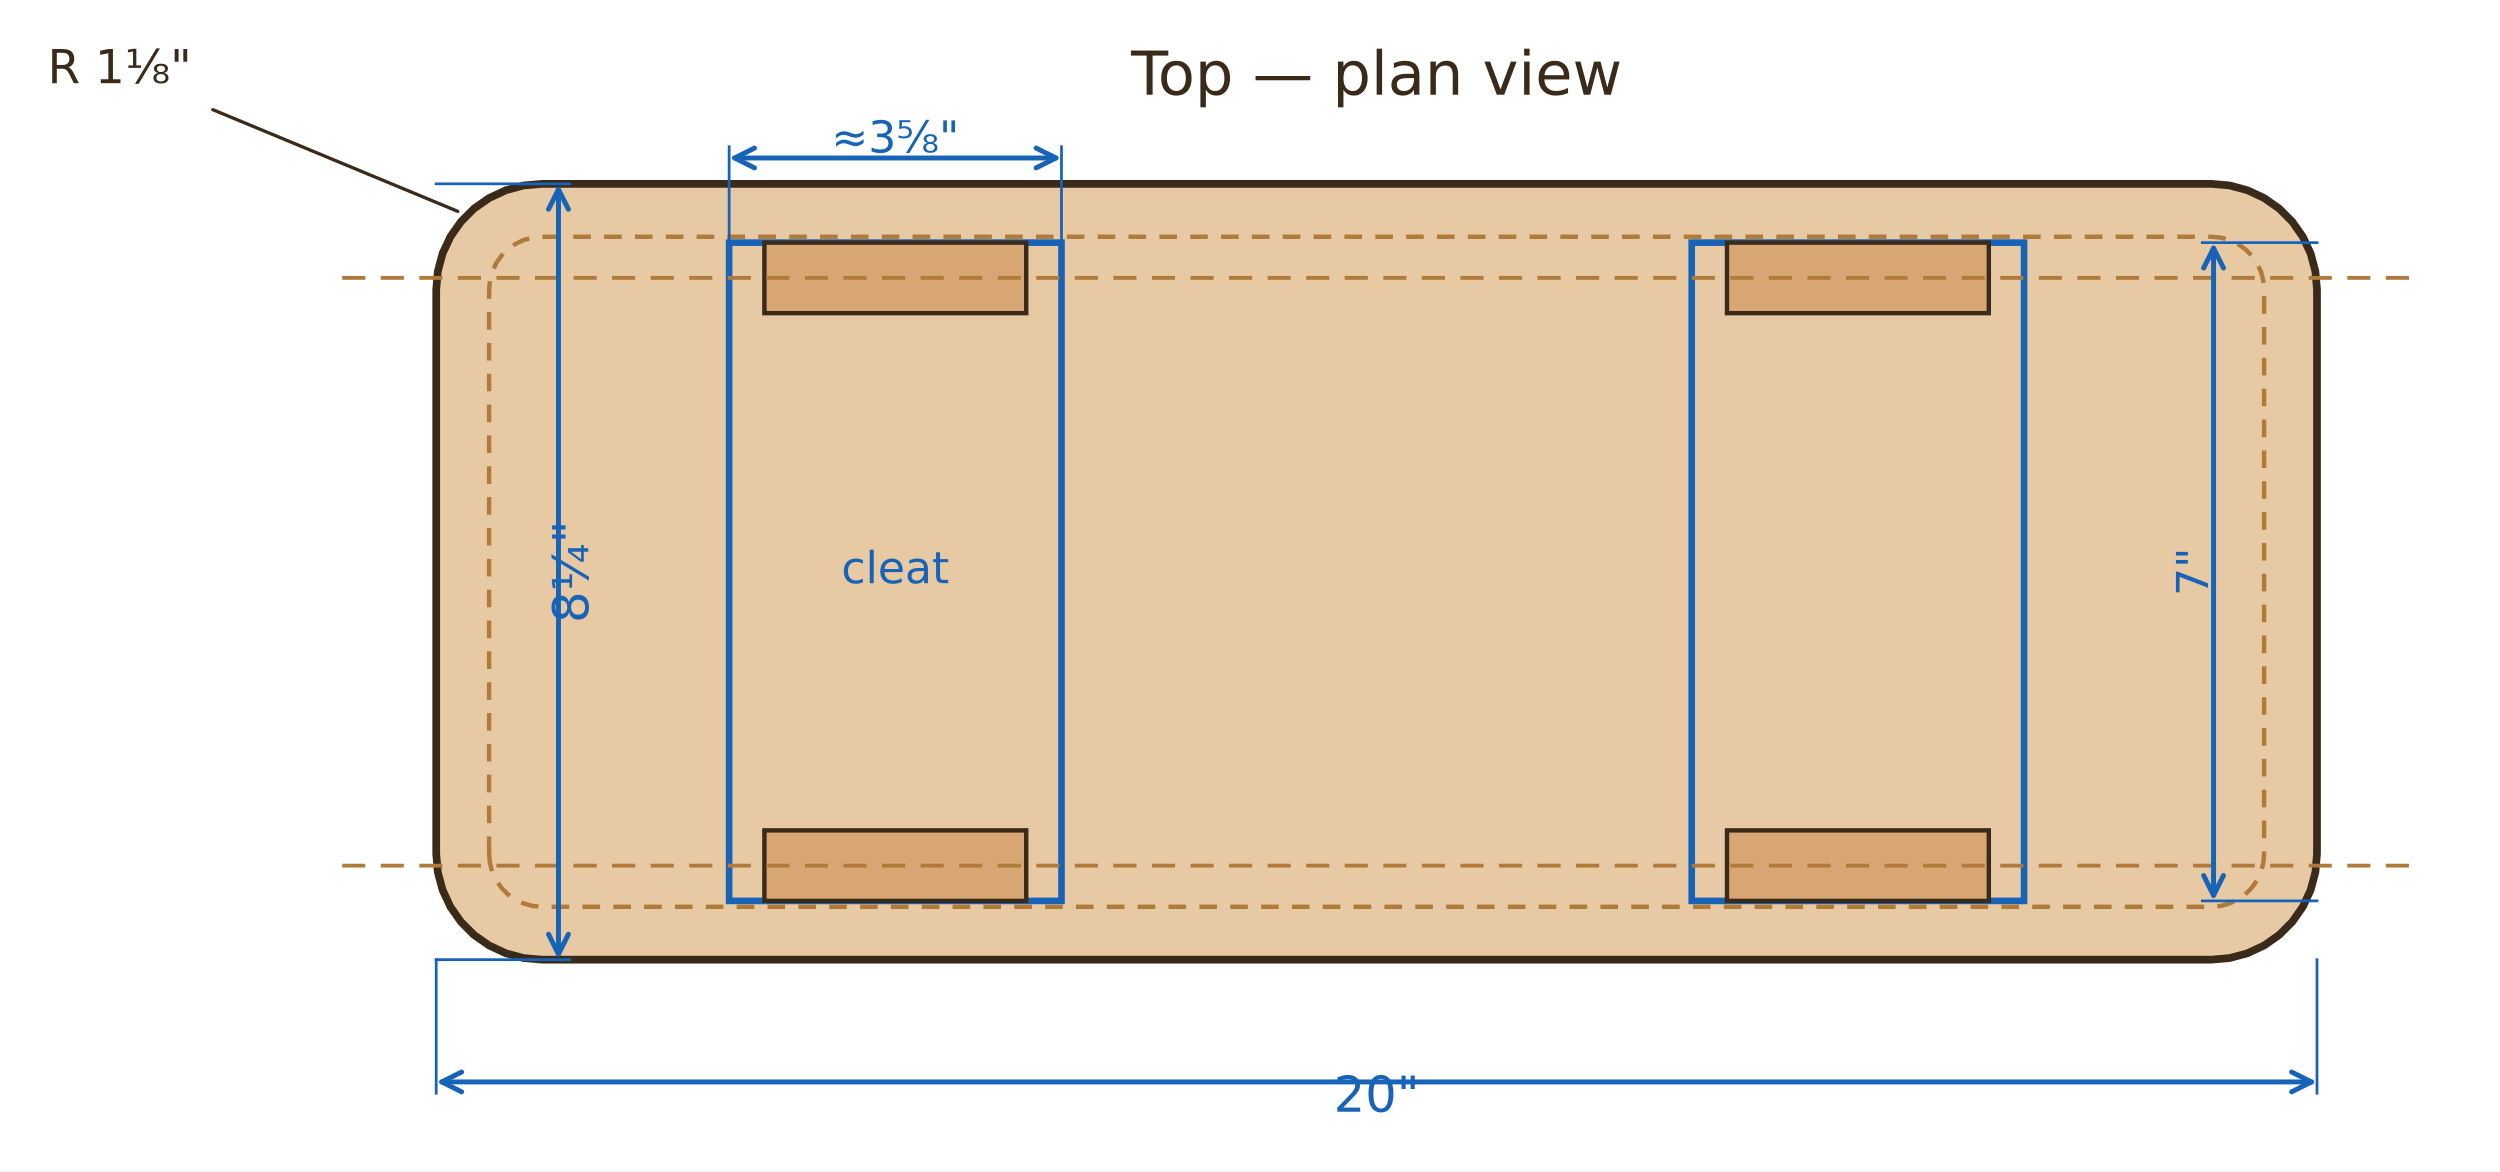
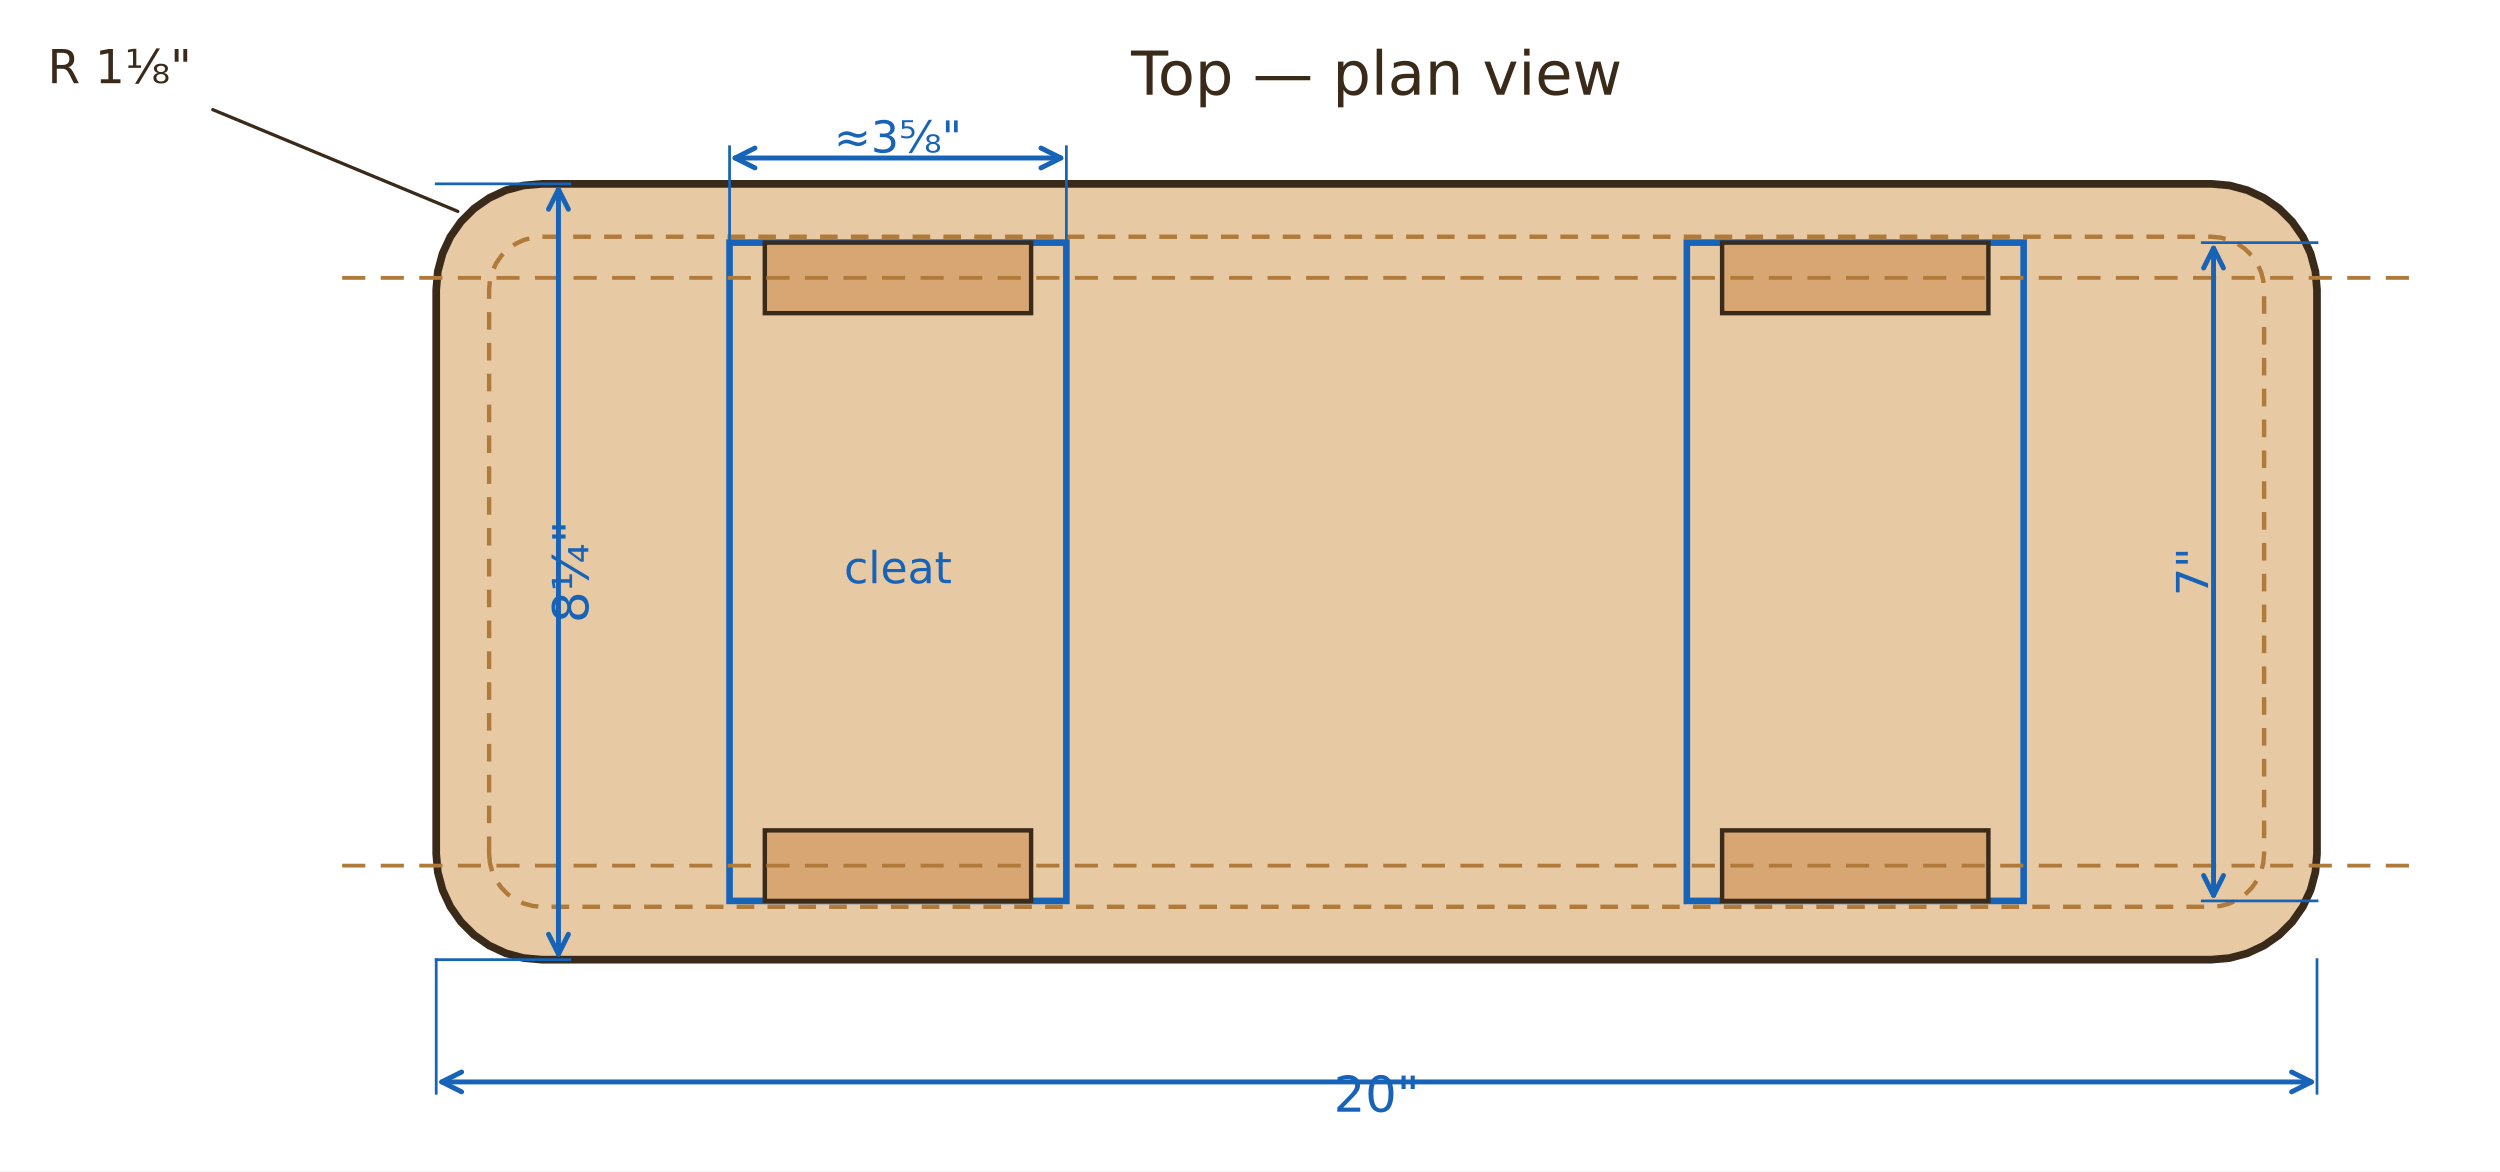
<svg xmlns="http://www.w3.org/2000/svg" xmlns:xlink="http://www.w3.org/1999/xlink" width="453.847pt" height="212.623pt" viewBox="0 0 453.847 212.623" version="1.1">
  <defs>
    <style type="text/css">*{stroke-linejoin: round; stroke-linecap: butt}</style>
  </defs>
  <g id="figure_1">
    <g id="patch_1">
      <path d="M 0 212.623  L 453.847 212.623  L 453.847 -0  L 0 -0  z " style="fill: #ffffff" />
    </g>
    <g id="axes_1">
      <g id="patch_2">
-         <path d="M 79.19 155.012  L 79.482 158.347  L 80.349 161.58  L 81.763 164.615  L 83.684 167.357  L 86.051 169.724  L 88.793 171.644  L 91.827 173.059  L 95.061 173.926  L 98.396 174.217  L 401.418 174.217  L 404.753 173.926  L 407.987 173.059  L 411.021 171.644  L 413.764 169.724  L 416.131 167.357  L 418.051 164.615  L 419.466 161.58  L 420.332 158.347  L 420.624 155.012  L 420.624 52.582  L 420.332 49.247  L 419.466 46.013  L 418.051 42.979  L 416.131 40.237  L 413.764 37.869  L 411.021 35.949  L 407.987 34.534  L 404.753 33.668  L 401.418 33.376  L 98.396 33.376  L 95.061 33.668  L 91.827 34.534  L 88.793 35.949  L 86.051 37.869  L 83.684 40.237  L 81.763 42.979  L 80.349 46.013  L 79.482 49.247  L 79.19 52.582  z " clip-path="url(#pad0cff0e98)" style="fill: #e7c9a4; stroke: #3a2a1a; stroke-width: 1.4; stroke-linejoin: miter" />
+         <path d="M 79.19 155.012  L 79.482 158.347  L 80.349 161.58  L 81.763 164.615  L 83.684 167.357  L 86.051 169.724  L 88.793 171.644  L 91.827 173.059  L 95.061 173.926  L 98.396 174.217  L 401.418 174.217  L 404.753 173.926  L 407.987 173.059  L 411.021 171.644  L 413.764 169.724  L 416.131 167.357  L 418.051 164.615  L 419.466 161.58  L 420.332 158.347  L 420.624 155.012  L 420.624 52.582  L 420.332 49.247  L 419.466 46.013  L 418.051 42.979  L 416.131 40.237  L 413.764 37.869  L 411.021 35.949  L 407.987 34.534  L 404.753 33.668  L 401.418 33.376  L 98.396 33.376  L 95.061 33.668  L 91.827 34.534  L 88.793 35.949  L 86.051 37.869  L 83.684 40.237  L 81.763 42.979  L 80.349 46.013  L 79.482 49.247  L 79.19 52.582  z " clip-path="url(#p48fa30e8cb)" style="fill: #e7c9a4; stroke: #3a2a1a; stroke-width: 1.4; stroke-linejoin: miter" />
      </g>
      <g id="patch_3">
-         <path d="M 88.793 155.012  L 88.939 156.679  L 89.372 158.296  L 90.08 159.813  L 91.04 161.184  L 92.223 162.368  L 93.595 163.328  L 95.112 164.035  L 96.729 164.469  L 98.396 164.615  L 401.418 164.615  L 403.086 164.469  L 404.703 164.035  L 406.22 163.328  L 407.591 162.368  L 408.775 161.184  L 409.735 159.813  L 410.442 158.296  L 410.875 156.679  L 411.021 155.012  L 411.021 52.582  L 410.875 50.914  L 410.442 49.297  L 409.735 47.78  L 408.775 46.409  L 407.591 45.225  L 406.22 44.265  L 404.703 43.558  L 403.086 43.125  L 401.418 42.979  L 98.396 42.979  L 96.729 43.125  L 95.112 43.558  L 93.595 44.265  L 92.223 45.225  L 91.04 46.409  L 90.08 47.78  L 89.372 49.297  L 88.939 50.914  L 88.793 52.582  L 88.793 155.012  z " clip-path="url(#pad0cff0e98)" style="fill: none; stroke-dasharray: 3.2,2.4; stroke-dashoffset: 0; stroke: #b07a3a; stroke-width: 0.8; stroke-linejoin: miter" />
+         <path d="M 88.793 155.012  L 88.939 156.679  L 89.372 158.296  L 90.08 159.813  L 91.04 161.184  L 92.223 162.368  L 93.595 163.328  L 95.112 164.035  L 96.729 164.469  L 98.396 164.615  L 401.418 164.615  L 403.086 164.469  L 404.703 164.035  L 406.22 163.328  L 407.591 162.368  L 408.775 161.184  L 409.735 159.813  L 410.442 158.296  L 410.875 156.679  L 411.021 155.012  L 411.021 52.582  L 410.875 50.914  L 410.442 49.297  L 409.735 47.78  L 408.775 46.409  L 407.591 45.225  L 406.22 44.265  L 404.703 43.558  L 403.086 43.125  L 401.418 42.979  L 98.396 42.979  L 96.729 43.125  L 95.112 43.558  L 93.595 44.265  L 92.223 45.225  L 91.04 46.409  L 90.08 47.78  L 89.372 49.297  L 88.939 50.914  L 88.793 52.582  L 88.793 155.012  z " clip-path="url(#p48fa30e8cb)" style="fill: none; stroke-dasharray: 3.2,2.4; stroke-dashoffset: 0; stroke: #b07a3a; stroke-width: 0.8; stroke-linejoin: miter" />
      </g>
      <g id="patch_4">
-         <path d="M 132.367 163.548  L 192.7 163.548  L 192.7 44.046  L 132.367 44.046  L 132.367 163.548  z " clip-path="url(#pad0cff0e98)" style="fill: none; stroke: #1763b8; stroke-width: 1.2; stroke-linejoin: miter" />
+         <path d="M 132.443 163.548  L 193.587 163.548  L 193.587 44.046  L 132.443 44.046  L 132.443 163.548  z " clip-path="url(#p48fa30e8cb)" style="fill: none; stroke: #1763b8; stroke-width: 1.2; stroke-linejoin: miter" />
      </g>
      <g id="patch_5">
-         <path d="M 307.114 163.548  L 367.447 163.548  L 367.447 44.046  L 307.114 44.046  L 307.114 163.548  z " clip-path="url(#pad0cff0e98)" style="fill: none; stroke: #1763b8; stroke-width: 1.2; stroke-linejoin: miter" />
+         <path d="M 306.227 163.548  L 367.371 163.548  L 367.371 44.046  L 306.227 44.046  L 306.227 163.548  z " clip-path="url(#p48fa30e8cb)" style="fill: none; stroke: #1763b8; stroke-width: 1.2; stroke-linejoin: miter" />
      </g>
      <g id="patch_6">
-         <path d="M 138.769 163.548  L 186.299 163.548  L 186.299 150.744  L 138.769 150.744  z " clip-path="url(#pad0cff0e98)" style="fill: #d8a673; stroke: #3a2a1a; stroke-width: 0.8; stroke-linejoin: miter" />
+         <path d="M 138.845 163.548  L 187.186 163.548  L 187.186 150.744  L 138.845 150.744  z " clip-path="url(#p48fa30e8cb)" style="fill: #d8a673; stroke: #3a2a1a; stroke-width: 0.8; stroke-linejoin: miter" />
      </g>
      <g id="patch_7">
-         <path d="M 313.516 163.548  L 361.046 163.548  L 361.046 150.744  L 313.516 150.744  z " clip-path="url(#pad0cff0e98)" style="fill: #d8a673; stroke: #3a2a1a; stroke-width: 0.8; stroke-linejoin: miter" />
+         <path d="M 312.629 163.548  L 360.969 163.548  L 360.969 150.744  L 312.629 150.744  z " clip-path="url(#p48fa30e8cb)" style="fill: #d8a673; stroke: #3a2a1a; stroke-width: 0.8; stroke-linejoin: miter" />
      </g>
      <g id="patch_8">
-         <path d="M 138.769 56.85  L 186.299 56.85  L 186.299 44.046  L 138.769 44.046  z " clip-path="url(#pad0cff0e98)" style="fill: #d8a673; stroke: #3a2a1a; stroke-width: 0.8; stroke-linejoin: miter" />
+         <path d="M 138.845 56.85  L 187.186 56.85  L 187.186 44.046  L 138.845 44.046  z " clip-path="url(#p48fa30e8cb)" style="fill: #d8a673; stroke: #3a2a1a; stroke-width: 0.8; stroke-linejoin: miter" />
      </g>
      <g id="patch_9">
-         <path d="M 313.516 56.85  L 361.046 56.85  L 361.046 44.046  L 313.516 44.046  z " clip-path="url(#pad0cff0e98)" style="fill: #d8a673; stroke: #3a2a1a; stroke-width: 0.8; stroke-linejoin: miter" />
+         <path d="M 312.629 56.85  L 360.969 56.85  L 360.969 44.046  L 312.629 44.046  z " clip-path="url(#p48fa30e8cb)" style="fill: #d8a673; stroke: #3a2a1a; stroke-width: 0.8; stroke-linejoin: miter" />
      </g>
      <g id="line2d_1">
-         <path d="M 62.119 157.146  L 437.696 157.146  " clip-path="url(#pad0cff0e98)" style="fill: none; stroke-dasharray: 4.2,2.8; stroke-dashoffset: 0; stroke: #b07a3a; stroke-width: 0.7" />
+         <path d="M 62.119 157.146  L 437.696 157.146  " clip-path="url(#p48fa30e8cb)" style="fill: none; stroke-dasharray: 4.2,2.8; stroke-dashoffset: 0; stroke: #b07a3a; stroke-width: 0.7" />
      </g>
      <g id="line2d_2">
-         <path d="M 62.119 50.448  L 437.696 50.448  " clip-path="url(#pad0cff0e98)" style="fill: none; stroke-dasharray: 4.2,2.8; stroke-dashoffset: 0; stroke: #b07a3a; stroke-width: 0.7" />
+         <path d="M 62.119 50.448  L 437.696 50.448  " clip-path="url(#p48fa30e8cb)" style="fill: none; stroke-dasharray: 4.2,2.8; stroke-dashoffset: 0; stroke: #b07a3a; stroke-width: 0.7" />
      </g>
      <g id="line2d_3">
-         <path d="M 79.19 174.217  L 79.19 198.459  " clip-path="url(#pad0cff0e98)" style="fill: none; stroke: #1763b8; stroke-width: 0.5; stroke-linecap: square" />
+         <path d="M 79.19 174.217  L 79.19 198.459  " clip-path="url(#p48fa30e8cb)" style="fill: none; stroke: #1763b8; stroke-width: 0.5; stroke-linecap: square" />
      </g>
      <g id="line2d_4">
-         <path d="M 420.624 174.217  L 420.624 198.459  " clip-path="url(#pad0cff0e98)" style="fill: none; stroke: #1763b8; stroke-width: 0.5; stroke-linecap: square" />
+         <path d="M 420.624 174.217  L 420.624 198.459  " clip-path="url(#p48fa30e8cb)" style="fill: none; stroke: #1763b8; stroke-width: 0.5; stroke-linecap: square" />
      </g>
      <g id="line2d_5">
-         <path d="M 79.19 174.217  L 103.432 174.217  " clip-path="url(#pad0cff0e98)" style="fill: none; stroke: #1763b8; stroke-width: 0.5; stroke-linecap: square" />
+         <path d="M 79.19 174.217  L 103.432 174.217  " clip-path="url(#p48fa30e8cb)" style="fill: none; stroke: #1763b8; stroke-width: 0.5; stroke-linecap: square" />
      </g>
      <g id="line2d_6">
-         <path d="M 79.19 33.376  L 103.432 33.376  " clip-path="url(#pad0cff0e98)" style="fill: none; stroke: #1763b8; stroke-width: 0.5; stroke-linecap: square" />
+         <path d="M 79.19 33.376  L 103.432 33.376  " clip-path="url(#p48fa30e8cb)" style="fill: none; stroke: #1763b8; stroke-width: 0.5; stroke-linecap: square" />
      </g>
      <g id="line2d_7">
-         <path d="M 132.367 44.046  L 132.367 26.633  " clip-path="url(#pad0cff0e98)" style="fill: none; stroke: #1763b8; stroke-width: 0.5; stroke-linecap: square" />
+         <path d="M 132.443 44.046  L 132.443 26.633  " clip-path="url(#p48fa30e8cb)" style="fill: none; stroke: #1763b8; stroke-width: 0.5; stroke-linecap: square" />
      </g>
      <g id="line2d_8">
-         <path d="M 192.7 44.046  L 192.7 26.633  " clip-path="url(#pad0cff0e98)" style="fill: none; stroke: #1763b8; stroke-width: 0.5; stroke-linecap: square" />
+         <path d="M 193.587 44.046  L 193.587 26.633  " clip-path="url(#p48fa30e8cb)" style="fill: none; stroke: #1763b8; stroke-width: 0.5; stroke-linecap: square" />
      </g>
      <g id="line2d_9">
-         <path d="M 420.624 163.548  L 399.797 163.548  " clip-path="url(#pad0cff0e98)" style="fill: none; stroke: #1763b8; stroke-width: 0.5; stroke-linecap: square" />
+         <path d="M 420.624 163.548  L 399.797 163.548  " clip-path="url(#p48fa30e8cb)" style="fill: none; stroke: #1763b8; stroke-width: 0.5; stroke-linecap: square" />
      </g>
      <g id="line2d_10">
-         <path d="M 420.624 44.046  L 399.797 44.046  " clip-path="url(#pad0cff0e98)" style="fill: none; stroke: #1763b8; stroke-width: 0.5; stroke-linecap: square" />
+         <path d="M 420.624 44.046  L 399.797 44.046  " clip-path="url(#p48fa30e8cb)" style="fill: none; stroke: #1763b8; stroke-width: 0.5; stroke-linecap: square" />
      </g>
      <g id="patch_10">
        <path d="M 419.618 196.411  Q 249.907 196.411 80.197 196.411  " style="fill: none; stroke: #1763b8; stroke-width: 0.9; stroke-linecap: round" />
        <path d="M 416.018 194.611  L 419.618 196.411  L 416.018 198.211  " style="fill: none; stroke: #1763b8; stroke-width: 0.9; stroke-linecap: round" />
        <path d="M 83.797 198.211  L 80.197 196.411  L 83.797 194.611  " style="fill: none; stroke: #1763b8; stroke-width: 0.9; stroke-linecap: round" />
      </g>
      <g id="text_1">
        <g style="fill: #1763b8" transform="translate(242.111 201.8213) scale(0.09 -0.09)">
          <defs>
            <path id="DejaVuSans-15" d="M 1228 531  L 3431 531  L 3431 0  L 469 0  L 469 531  Q 828 903 1448 1529  Q 2069 2156 2228 2338  Q 2531 2678 2651 2914  Q 2772 3150 2772 3378  Q 2772 3750 2511 3984  Q 2250 4219 1831 4219  Q 1534 4219 1204 4116  Q 875 4013 500 3803  L 500 4441  Q 881 4594 1212 4672  Q 1544 4750 1819 4750  Q 2544 4750 2975 4387  Q 3406 4025 3406 3419  Q 3406 3131 3298 2873  Q 3191 2616 2906 2266  Q 2828 2175 2409 1742  Q 1991 1309 1228 531  z " transform="scale(0.015625)" />
            <path id="DejaVuSans-13" d="M 2034 4250  Q 1547 4250 1301 3770  Q 1056 3291 1056 2328  Q 1056 1369 1301 889  Q 1547 409 2034 409  Q 2525 409 2770 889  Q 3016 1369 3016 2328  Q 3016 3291 2770 3770  Q 2525 4250 2034 4250  z M 2034 4750  Q 2819 4750 3233 4129  Q 3647 3509 3647 2328  Q 3647 1150 3233 529  Q 2819 -91 2034 -91  Q 1250 -91 836 529  Q 422 1150 422 2328  Q 422 3509 836 4129  Q 1250 4750 2034 4750  z " transform="scale(0.015625)" />
            <path id="DejaVuSans-5" d="M 1147 4666  L 1147 2931  L 616 2931  L 616 4666  L 1147 4666  z M 2328 4666  L 2328 2931  L 1797 2931  L 1797 4666  L 2328 4666  z " transform="scale(0.015625)" />
          </defs>
          <use xlink:href="#DejaVuSans-15" />
          <use xlink:href="#DejaVuSans-13" transform="translate(63.625 0)" />
          <use xlink:href="#DejaVuSans-5" transform="translate(127.25 0)" />
        </g>
      </g>
      <g id="patch_11">
        <path d="M 101.384 34.382  Q 101.384 103.797 101.384 173.211  " style="fill: none; stroke: #1763b8; stroke-width: 0.9; stroke-linecap: round" />
        <path d="M 99.584 37.982  L 101.384 34.382  L 103.184 37.982  " style="fill: none; stroke: #1763b8; stroke-width: 0.9; stroke-linecap: round" />
        <path d="M 103.184 169.611  L 101.384 173.211  L 99.584 169.611  " style="fill: none; stroke: #1763b8; stroke-width: 0.9; stroke-linecap: round" />
      </g>
      <g id="text_2">
        <g style="fill: #1763b8" transform="translate(106.7944 113.0913) rotate(-90) scale(0.09 -0.09)">
          <defs>
            <path id="DejaVuSans-1b" d="M 2034 2216  Q 1584 2216 1326 1975  Q 1069 1734 1069 1313  Q 1069 891 1326 650  Q 1584 409 2034 409  Q 2484 409 2743 651  Q 3003 894 3003 1313  Q 3003 1734 2745 1975  Q 2488 2216 2034 2216  z M 1403 2484  Q 997 2584 770 2862  Q 544 3141 544 3541  Q 544 4100 942 4425  Q 1341 4750 2034 4750  Q 2731 4750 3128 4425  Q 3525 4100 3525 3541  Q 3525 3141 3298 2862  Q 3072 2584 2669 2484  Q 3125 2378 3379 2068  Q 3634 1759 3634 1313  Q 3634 634 3220 271  Q 2806 -91 2034 -91  Q 1263 -91 848 271  Q 434 634 434 1313  Q 434 1759 690 2068  Q 947 2378 1403 2484  z M 1172 3481  Q 1172 3119 1398 2916  Q 1625 2713 2034 2713  Q 2441 2713 2670 2916  Q 2900 3119 2900 3481  Q 2900 3844 2670 4047  Q 2441 4250 2034 4250  Q 1625 4250 1398 4047  Q 1172 3844 1172 3481  z " transform="scale(0.015625)" />
            <path id="DejaVuSans-7e" d="M 488 2431  L 1125 2431  L 1125 4341  L 428 4213  L 428 4575  L 1147 4697  L 1575 4697  L 1575 2431  L 2216 2431  L 2216 2088  L 488 2088  L 488 2431  z M 5125 2231  L 4159 921  L 5125 921  L 5125 2231  z M 5056 2609  L 5575 2609  L 5575 921  L 5997 921  L 5997 581  L 5575 581  L 5575 0  L 5125 0  L 5125 581  L 3831 581  L 3831 959  L 5056 2609  z M 4307 4750  L 4807 4750  L 1894 -91  L 1394 -91  L 4307 4750  z " transform="scale(0.015625)" />
          </defs>
          <use xlink:href="#DejaVuSans-1b" />
          <use xlink:href="#DejaVuSans-7e" transform="translate(63.625 0)" />
          <use xlink:href="#DejaVuSans-5" transform="translate(160.5469 0)" />
        </g>
      </g>
      <g id="patch_12">
-         <path d="M 191.694 28.681  Q 162.534 28.681 133.373 28.681  " style="fill: none; stroke: #1763b8; stroke-width: 0.9; stroke-linecap: round" />
-         <path d="M 188.094 26.881  L 191.694 28.681  L 188.094 30.481  " style="fill: none; stroke: #1763b8; stroke-width: 0.9; stroke-linecap: round" />
-         <path d="M 136.973 30.481  L 133.373 28.681  L 136.973 26.881  " style="fill: none; stroke: #1763b8; stroke-width: 0.9; stroke-linecap: round" />
+         <path d="M 192.581 28.681  Q 163.015 28.681 133.45 28.681  " style="fill: none; stroke: #1763b8; stroke-width: 0.9; stroke-linecap: round" />
+         <path d="M 188.981 26.881  L 192.581 28.681  L 188.981 30.481  " style="fill: none; stroke: #1763b8; stroke-width: 0.9; stroke-linecap: round" />
+         <path d="M 137.05 30.481  L 133.45 28.681  L 137.05 26.881  " style="fill: none; stroke: #1763b8; stroke-width: 0.9; stroke-linecap: round" />
      </g>
      <g id="text_3">
-         <g style="fill: #1763b8" transform="translate(150.92 27.68652) scale(0.08 -0.08)">
+         <g style="fill: #1763b8" transform="translate(151.4016 27.68652) scale(0.08 -0.08)">
          <defs>
            <path id="DejaVuSans-cd2" d="M 4684 1947  L 4684 1388  Q 4356 1144 4076 1036  Q 3797 928 3494 928  Q 3150 928 2694 1113  Q 2663 1125 2641 1134  Q 2622 1141 2575 1159  Q 2091 1350 1797 1350  Q 1522 1350 1253 1231  Q 984 1113 678 850  L 678 1409  Q 1006 1653 1286 1761  Q 1566 1869 1869 1869  Q 2213 1869 2672 1684  Q 2706 1669 2722 1663  Q 2741 1656 2788 1638  Q 3272 1447 3566 1447  Q 3834 1447 4098 1564  Q 4363 1681 4684 1947  z M 4684 3163  L 4684 2606  Q 4356 2359 4076 2251  Q 3797 2144 3494 2144  Q 3150 2144 2694 2328  Q 2663 2341 2641 2350  Q 2622 2356 2575 2375  Q 2091 2566 1797 2566  Q 1522 2566 1253 2447  Q 984 2328 678 2069  L 678 2625  Q 1006 2869 1286 2976  Q 1566 3084 1869 3084  Q 2213 3084 2672 2900  Q 2703 2888 2719 2881  Q 2741 2872 2788 2853  Q 3272 2663 3566 2663  Q 3834 2663 4098 2780  Q 4363 2897 4684 3163  z " transform="scale(0.015625)" />
            <path id="DejaVuSans-16" d="M 2597 2516  Q 3050 2419 3304 2112  Q 3559 1806 3559 1356  Q 3559 666 3084 287  Q 2609 -91 1734 -91  Q 1441 -91 1130 -33  Q 819 25 488 141  L 488 750  Q 750 597 1062 519  Q 1375 441 1716 441  Q 2309 441 2620 675  Q 2931 909 2931 1356  Q 2931 1769 2642 2001  Q 2353 2234 1838 2234  L 1294 2234  L 1294 2753  L 1863 2753  Q 2328 2753 2575 2939  Q 2822 3125 2822 3475  Q 2822 3834 2567 4026  Q 2313 4219 1838 4219  Q 1578 4219 1281 4162  Q 984 4106 628 3988  L 628 4550  Q 988 4650 1302 4700  Q 1616 4750 1894 4750  Q 2613 4750 3031 4423  Q 3450 4097 3450 3541  Q 3450 3153 3228 2886  Q 3006 2619 2597 2516  z " transform="scale(0.015625)" />
            <path id="DejaVuSans-bf0" d="M 444 4697  L 2038 4697  L 2038 4400  L 816 4400  L 816 3763  Q 903 3791 994 3803  Q 1081 3816 1169 3816  Q 1672 3816 1966 3575  Q 2259 3338 2259 2928  Q 2259 2506 1956 2272  Q 1656 2041 1106 2041  Q 919 2041 722 2069  Q 525 2097 319 2153  L 319 2506  Q 497 2422 691 2378  Q 884 2338 1100 2338  Q 1447 2338 1650 2497  Q 1853 2656 1853 2928  Q 1853 3200 1650 3359  Q 1447 3519 1100 3519  Q 938 3519 775 3487  Q 613 3456 444 3391  L 444 4697  z M 4307 4750  L 4807 4750  L 1894 -91  L 1394 -91  L 4307 4750  z M 5400 1106  Q 5234 1243 4943 1243  Q 4653 1243 4487 1106  Q 4322 971 4322 737  Q 4322 500 4487 365  Q 4653 231 4943 231  Q 5231 231 5400 368  Q 5565 503 5565 737  Q 5565 971 5400 1106  z M 4537 1396  Q 4275 1453 4131 1606  Q 3984 1762 3984 1987  Q 3984 2300 4240 2481  Q 4497 2662 4943 2662  Q 5390 2662 5647 2481  Q 5900 2300 5900 1987  Q 5900 1756 5756 1606  Q 5609 1453 5350 1396  Q 5631 1340 5806 1159  Q 5972 987 5972 737  Q 5972 359 5706 156  Q 5437 -47 4943 -47  Q 4447 -47 4181 156  Q 3912 359 3912 737  Q 3912 981 4078 1159  Q 4247 1334 4537 1396  z M 4387 1953  Q 4387 1756 4534 1637  Q 4678 1521 4943 1521  Q 5197 1521 5350 1637  Q 5500 1750 5500 1953  Q 5500 2150 5350 2268  Q 5203 2384 4943 2384  Q 4684 2384 4534 2268  Q 4387 2156 4387 1953  z " transform="scale(0.015625)" />
          </defs>
          <use xlink:href="#DejaVuSans-cd2" />
          <use xlink:href="#DejaVuSans-16" transform="translate(83.79688 0)" />
          <use xlink:href="#DejaVuSans-bf0" transform="translate(147.4219 0)" />
          <use xlink:href="#DejaVuSans-5" transform="translate(244.3438 0)" />
        </g>
      </g>
      <g id="patch_13">
        <path d="M 401.845 45.052  Q 401.845 103.797 401.845 162.541  " style="fill: none; stroke: #1763b8; stroke-width: 0.9; stroke-linecap: round" />
        <path d="M 400.045 48.652  L 401.845 45.052  L 403.645 48.652  " style="fill: none; stroke: #1763b8; stroke-width: 0.9; stroke-linecap: round" />
        <path d="M 403.645 158.941  L 401.845 162.541  L 400.045 158.941  " style="fill: none; stroke: #1763b8; stroke-width: 0.9; stroke-linecap: round" />
      </g>
      <g id="text_4">
        <g style="fill: #1763b8" transform="translate(400.8504 108.1817) rotate(-90) scale(0.08 -0.08)">
          <defs>
            <path id="DejaVuSans-1a" d="M 525 4666  L 3525 4666  L 3525 4397  L 1831 0  L 1172 0  L 2766 4134  L 525 4134  L 525 4666  z " transform="scale(0.015625)" />
          </defs>
          <use xlink:href="#DejaVuSans-1a" />
          <use xlink:href="#DejaVuSans-5" transform="translate(63.625 0)" />
        </g>
      </g>
      <g id="patch_14">
        <path d="M 38.626 19.907  Q 60.866 29.139 83.106 38.371  " style="fill: none; stroke: #3a2a1a; stroke-width: 0.6; stroke-linecap: round" />
      </g>
      <g id="text_5">
        <g style="fill: #3a2a1a" transform="translate(8.64 15.09801) scale(0.085 -0.085)">
          <defs>
            <path id="DejaVuSans-35" d="M 2841 2188  Q 3044 2119 3236 1894  Q 3428 1669 3622 1275  L 4263 0  L 3584 0  L 2988 1197  Q 2756 1666 2539 1819  Q 2322 1972 1947 1972  L 1259 1972  L 1259 0  L 628 0  L 628 4666  L 2053 4666  Q 2853 4666 3247 4331  Q 3641 3997 3641 3322  Q 3641 2881 3436 2590  Q 3231 2300 2841 2188  z M 1259 4147  L 1259 2491  L 2053 2491  Q 2509 2491 2742 2702  Q 2975 2913 2975 3322  Q 2975 3731 2742 3939  Q 2509 4147 2053 4147  L 1259 4147  z " transform="scale(0.015625)" />
            <path id="DejaVuSans-3" transform="scale(0.015625)" />
            <path id="DejaVuSans-14" d="M 794 531  L 1825 531  L 1825 4091  L 703 3866  L 703 4441  L 1819 4666  L 2450 4666  L 2450 531  L 3481 531  L 3481 0  L 794 0  L 794 531  z " transform="scale(0.015625)" />
            <path id="DejaVuSans-bee" d="M 488 2431  L 1125 2431  L 1125 4341  L 428 4213  L 428 4575  L 1147 4697  L 1575 4697  L 1575 2431  L 2216 2431  L 2216 2088  L 488 2088  L 488 2431  z M 4307 4750  L 4807 4750  L 1894 -91  L 1394 -91  L 4307 4750  z M 5400 1106  Q 5234 1243 4943 1243  Q 4653 1243 4487 1106  Q 4322 971 4322 737  Q 4322 500 4487 365  Q 4653 231 4943 231  Q 5231 231 5400 368  Q 5565 503 5565 737  Q 5565 971 5400 1106  z M 4537 1396  Q 4275 1453 4131 1606  Q 3984 1762 3984 1987  Q 3984 2300 4240 2481  Q 4497 2662 4943 2662  Q 5390 2662 5647 2481  Q 5900 2300 5900 1987  Q 5900 1756 5756 1606  Q 5609 1453 5350 1396  Q 5631 1340 5806 1159  Q 5972 987 5972 737  Q 5972 359 5706 156  Q 5437 -47 4943 -47  Q 4447 -47 4181 156  Q 3912 359 3912 737  Q 3912 981 4078 1159  Q 4247 1334 4537 1396  z M 4387 1953  Q 4387 1756 4534 1637  Q 4678 1521 4943 1521  Q 5197 1521 5350 1637  Q 5500 1750 5500 1953  Q 5500 2150 5350 2268  Q 5203 2384 4943 2384  Q 4684 2384 4534 2268  Q 4387 2156 4387 1953  z " transform="scale(0.015625)" />
          </defs>
          <use xlink:href="#DejaVuSans-35" />
          <use xlink:href="#DejaVuSans-3" transform="translate(69.48438 0)" />
          <use xlink:href="#DejaVuSans-14" transform="translate(101.2656 0)" />
          <use xlink:href="#DejaVuSans-bee" transform="translate(164.8906 0)" />
          <use xlink:href="#DejaVuSans-5" transform="translate(261.8125 0)" />
        </g>
      </g>
      <g id="text_6">
-         <g style="fill: #1763b8" transform="translate(152.7425 105.8751) scale(0.08 -0.08)">
+         <g style="fill: #1763b8" transform="translate(153.2241 105.8751) scale(0.08 -0.08)">
          <defs>
            <path id="DejaVuSans-46" d="M 3122 3366  L 3122 2828  Q 2878 2963 2633 3030  Q 2388 3097 2138 3097  Q 1578 3097 1268 2742  Q 959 2388 959 1747  Q 959 1106 1268 751  Q 1578 397 2138 397  Q 2388 397 2633 464  Q 2878 531 3122 666  L 3122 134  Q 2881 22 2623 -34  Q 2366 -91 2075 -91  Q 1284 -91 818 406  Q 353 903 353 1747  Q 353 2603 823 3093  Q 1294 3584 2113 3584  Q 2378 3584 2631 3529  Q 2884 3475 3122 3366  z " transform="scale(0.015625)" />
            <path id="DejaVuSans-4f" d="M 603 4863  L 1178 4863  L 1178 0  L 603 0  L 603 4863  z " transform="scale(0.015625)" />
            <path id="DejaVuSans-48" d="M 3597 1894  L 3597 1613  L 953 1613  Q 991 1019 1311 708  Q 1631 397 2203 397  Q 2534 397 2845 478  Q 3156 559 3463 722  L 3463 178  Q 3153 47 2828 -22  Q 2503 -91 2169 -91  Q 1331 -91 842 396  Q 353 884 353 1716  Q 353 2575 817 3079  Q 1281 3584 2069 3584  Q 2775 3584 3186 3129  Q 3597 2675 3597 1894  z M 3022 2063  Q 3016 2534 2758 2815  Q 2500 3097 2075 3097  Q 1594 3097 1305 2825  Q 1016 2553 972 2059  L 3022 2063  z " transform="scale(0.015625)" />
            <path id="DejaVuSans-44" d="M 2194 1759  Q 1497 1759 1228 1600  Q 959 1441 959 1056  Q 959 750 1161 570  Q 1363 391 1709 391  Q 2188 391 2477 730  Q 2766 1069 2766 1631  L 2766 1759  L 2194 1759  z M 3341 1997  L 3341 0  L 2766 0  L 2766 531  Q 2569 213 2275 61  Q 1981 -91 1556 -91  Q 1019 -91 701 211  Q 384 513 384 1019  Q 384 1609 779 1909  Q 1175 2209 1959 2209  L 2766 2209  L 2766 2266  Q 2766 2663 2505 2880  Q 2244 3097 1772 3097  Q 1472 3097 1187 3025  Q 903 2953 641 2809  L 641 3341  Q 956 3463 1253 3523  Q 1550 3584 1831 3584  Q 2591 3584 2966 3190  Q 3341 2797 3341 1997  z " transform="scale(0.015625)" />
            <path id="DejaVuSans-57" d="M 1172 4494  L 1172 3500  L 2356 3500  L 2356 3053  L 1172 3053  L 1172 1153  Q 1172 725 1289 603  Q 1406 481 1766 481  L 2356 481  L 2356 0  L 1766 0  Q 1100 0 847 248  Q 594 497 594 1153  L 594 3053  L 172 3053  L 172 3500  L 594 3500  L 594 4494  L 1172 4494  z " transform="scale(0.015625)" />
          </defs>
          <use xlink:href="#DejaVuSans-46" />
          <use xlink:href="#DejaVuSans-4f" transform="translate(54.98438 0)" />
          <use xlink:href="#DejaVuSans-48" transform="translate(82.76562 0)" />
          <use xlink:href="#DejaVuSans-44" transform="translate(144.2969 0)" />
          <use xlink:href="#DejaVuSans-57" transform="translate(205.5781 0)" />
        </g>
      </g>
      <g id="text_7">
        <g style="fill: #3a2a1a" transform="translate(205.34 17.19617) scale(0.11 -0.11)">
          <defs>
            <path id="DejaVuSans-37" d="M -19 4666  L 3928 4666  L 3928 4134  L 2272 4134  L 2272 0  L 1638 0  L 1638 4134  L -19 4134  L -19 4666  z " transform="scale(0.015625)" />
            <path id="DejaVuSans-52" d="M 1959 3097  Q 1497 3097 1228 2736  Q 959 2375 959 1747  Q 959 1119 1226 758  Q 1494 397 1959 397  Q 2419 397 2687 759  Q 2956 1122 2956 1747  Q 2956 2369 2687 2733  Q 2419 3097 1959 3097  z M 1959 3584  Q 2709 3584 3137 3096  Q 3566 2609 3566 1747  Q 3566 888 3137 398  Q 2709 -91 1959 -91  Q 1206 -91 779 398  Q 353 888 353 1747  Q 353 2609 779 3096  Q 1206 3584 1959 3584  z " transform="scale(0.015625)" />
            <path id="DejaVuSans-53" d="M 1159 525  L 1159 -1331  L 581 -1331  L 581 3500  L 1159 3500  L 1159 2969  Q 1341 3281 1617 3432  Q 1894 3584 2278 3584  Q 2916 3584 3314 3078  Q 3713 2572 3713 1747  Q 3713 922 3314 415  Q 2916 -91 2278 -91  Q 1894 -91 1617 61  Q 1341 213 1159 525  z M 3116 1747  Q 3116 2381 2855 2742  Q 2594 3103 2138 3103  Q 1681 3103 1420 2742  Q 1159 2381 1159 1747  Q 1159 1113 1420 752  Q 1681 391 2138 391  Q 2594 391 2855 752  Q 3116 1113 3116 1747  z " transform="scale(0.015625)" />
            <path id="DejaVuSans-af6" d="M 313 1978  L 6088 1978  L 6088 1528  L 313 1528  L 313 1978  z " transform="scale(0.015625)" />
            <path id="DejaVuSans-51" d="M 3513 2113  L 3513 0  L 2938 0  L 2938 2094  Q 2938 2591 2744 2837  Q 2550 3084 2163 3084  Q 1697 3084 1428 2787  Q 1159 2491 1159 1978  L 1159 0  L 581 0  L 581 3500  L 1159 3500  L 1159 2956  Q 1366 3272 1645 3428  Q 1925 3584 2291 3584  Q 2894 3584 3203 3211  Q 3513 2838 3513 2113  z " transform="scale(0.015625)" />
            <path id="DejaVuSans-59" d="M 191 3500  L 800 3500  L 1894 563  L 2988 3500  L 3597 3500  L 2284 0  L 1503 0  L 191 3500  z " transform="scale(0.015625)" />
            <path id="DejaVuSans-4c" d="M 603 3500  L 1178 3500  L 1178 0  L 603 0  L 603 3500  z M 603 4863  L 1178 4863  L 1178 4134  L 603 4134  L 603 4863  z " transform="scale(0.015625)" />
            <path id="DejaVuSans-5a" d="M 269 3500  L 844 3500  L 1563 769  L 2278 3500  L 2956 3500  L 3675 769  L 4391 3500  L 4966 3500  L 4050 0  L 3372 0  L 2619 2869  L 1863 0  L 1184 0  L 269 3500  z " transform="scale(0.015625)" />
          </defs>
          <use xlink:href="#DejaVuSans-37" />
          <use xlink:href="#DejaVuSans-52" transform="translate(44.09375 0)" />
          <use xlink:href="#DejaVuSans-53" transform="translate(105.2812 0)" />
          <use xlink:href="#DejaVuSans-3" transform="translate(168.7656 0)" />
          <use xlink:href="#DejaVuSans-af6" transform="translate(200.5469 0)" />
          <use xlink:href="#DejaVuSans-3" transform="translate(300.5469 0)" />
          <use xlink:href="#DejaVuSans-53" transform="translate(332.3281 0)" />
          <use xlink:href="#DejaVuSans-4f" transform="translate(395.8125 0)" />
          <use xlink:href="#DejaVuSans-44" transform="translate(423.5938 0)" />
          <use xlink:href="#DejaVuSans-51" transform="translate(484.875 0)" />
          <use xlink:href="#DejaVuSans-3" transform="translate(548.25 0)" />
          <use xlink:href="#DejaVuSans-59" transform="translate(580.0312 0)" />
          <use xlink:href="#DejaVuSans-4c" transform="translate(639.2188 0)" />
          <use xlink:href="#DejaVuSans-48" transform="translate(667 0)" />
          <use xlink:href="#DejaVuSans-5a" transform="translate(728.5312 0)" />
        </g>
      </g>
    </g>
  </g>
  <defs>
-     <clipPath id="pad0cff0e98">
+     <clipPath id="p48fa30e8cb">
      <rect x="54.607" y="23.196" width="390.6" height="178.7" />
    </clipPath>
  </defs>
</svg>
